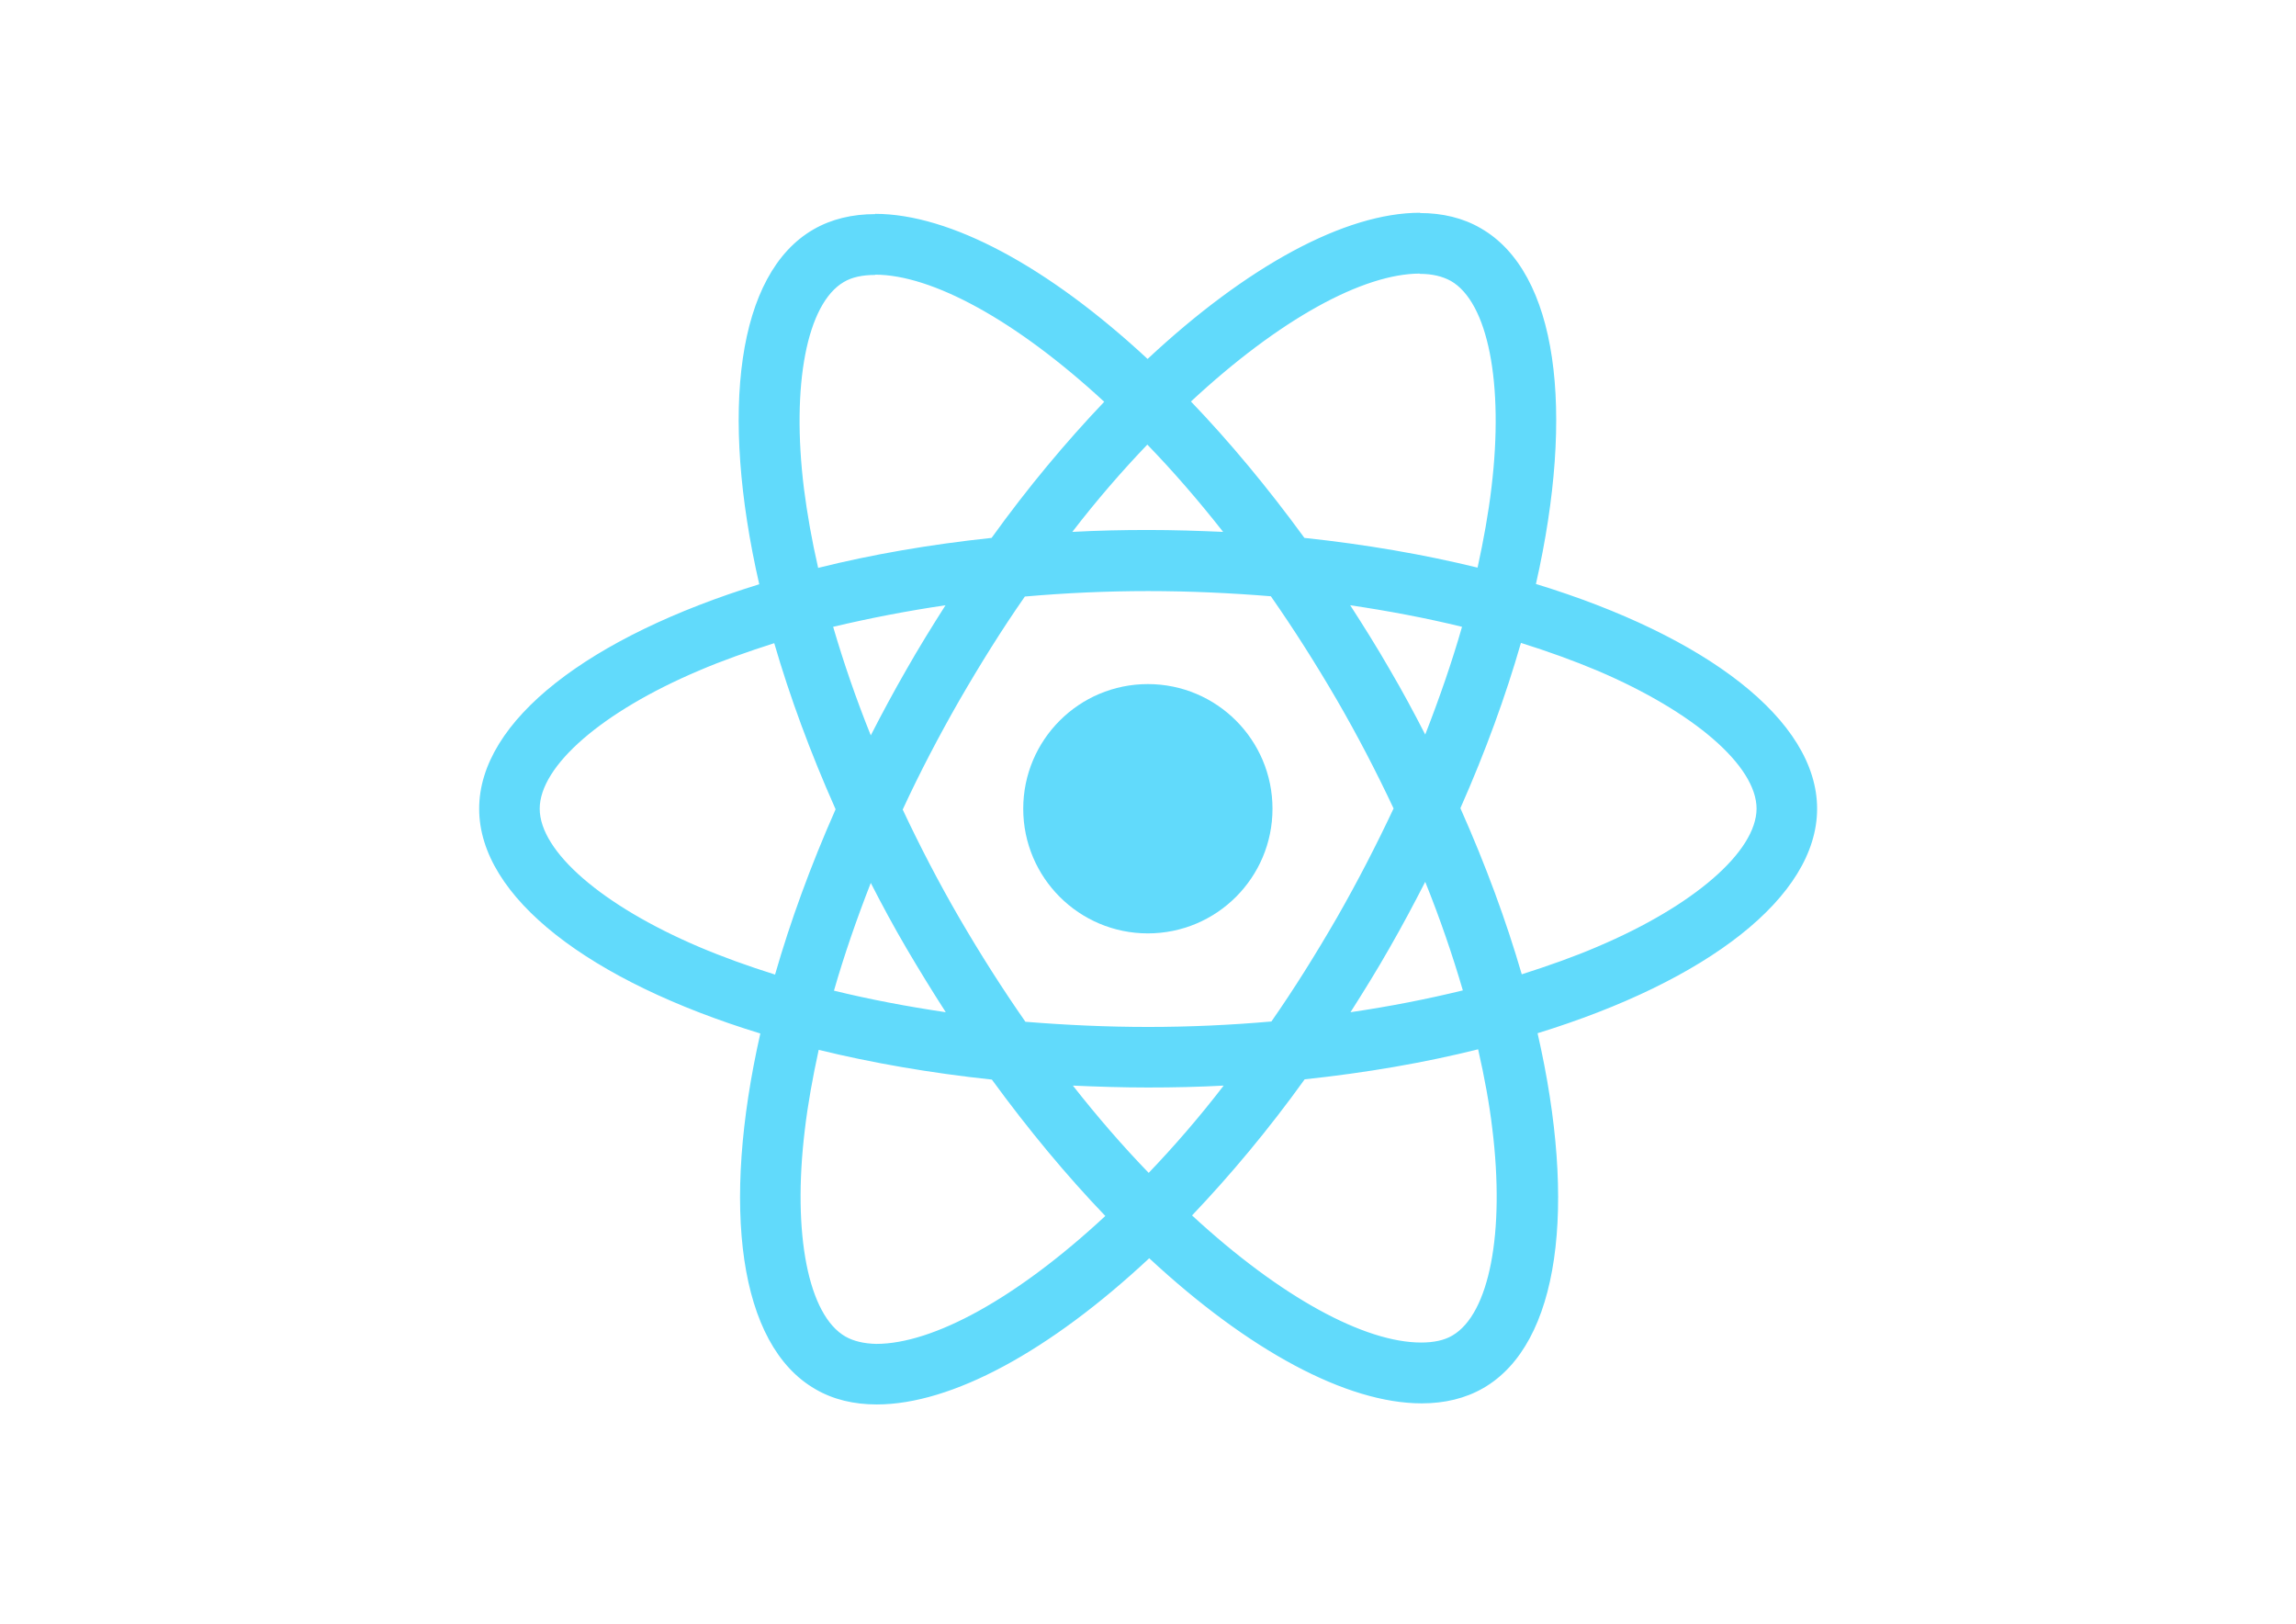
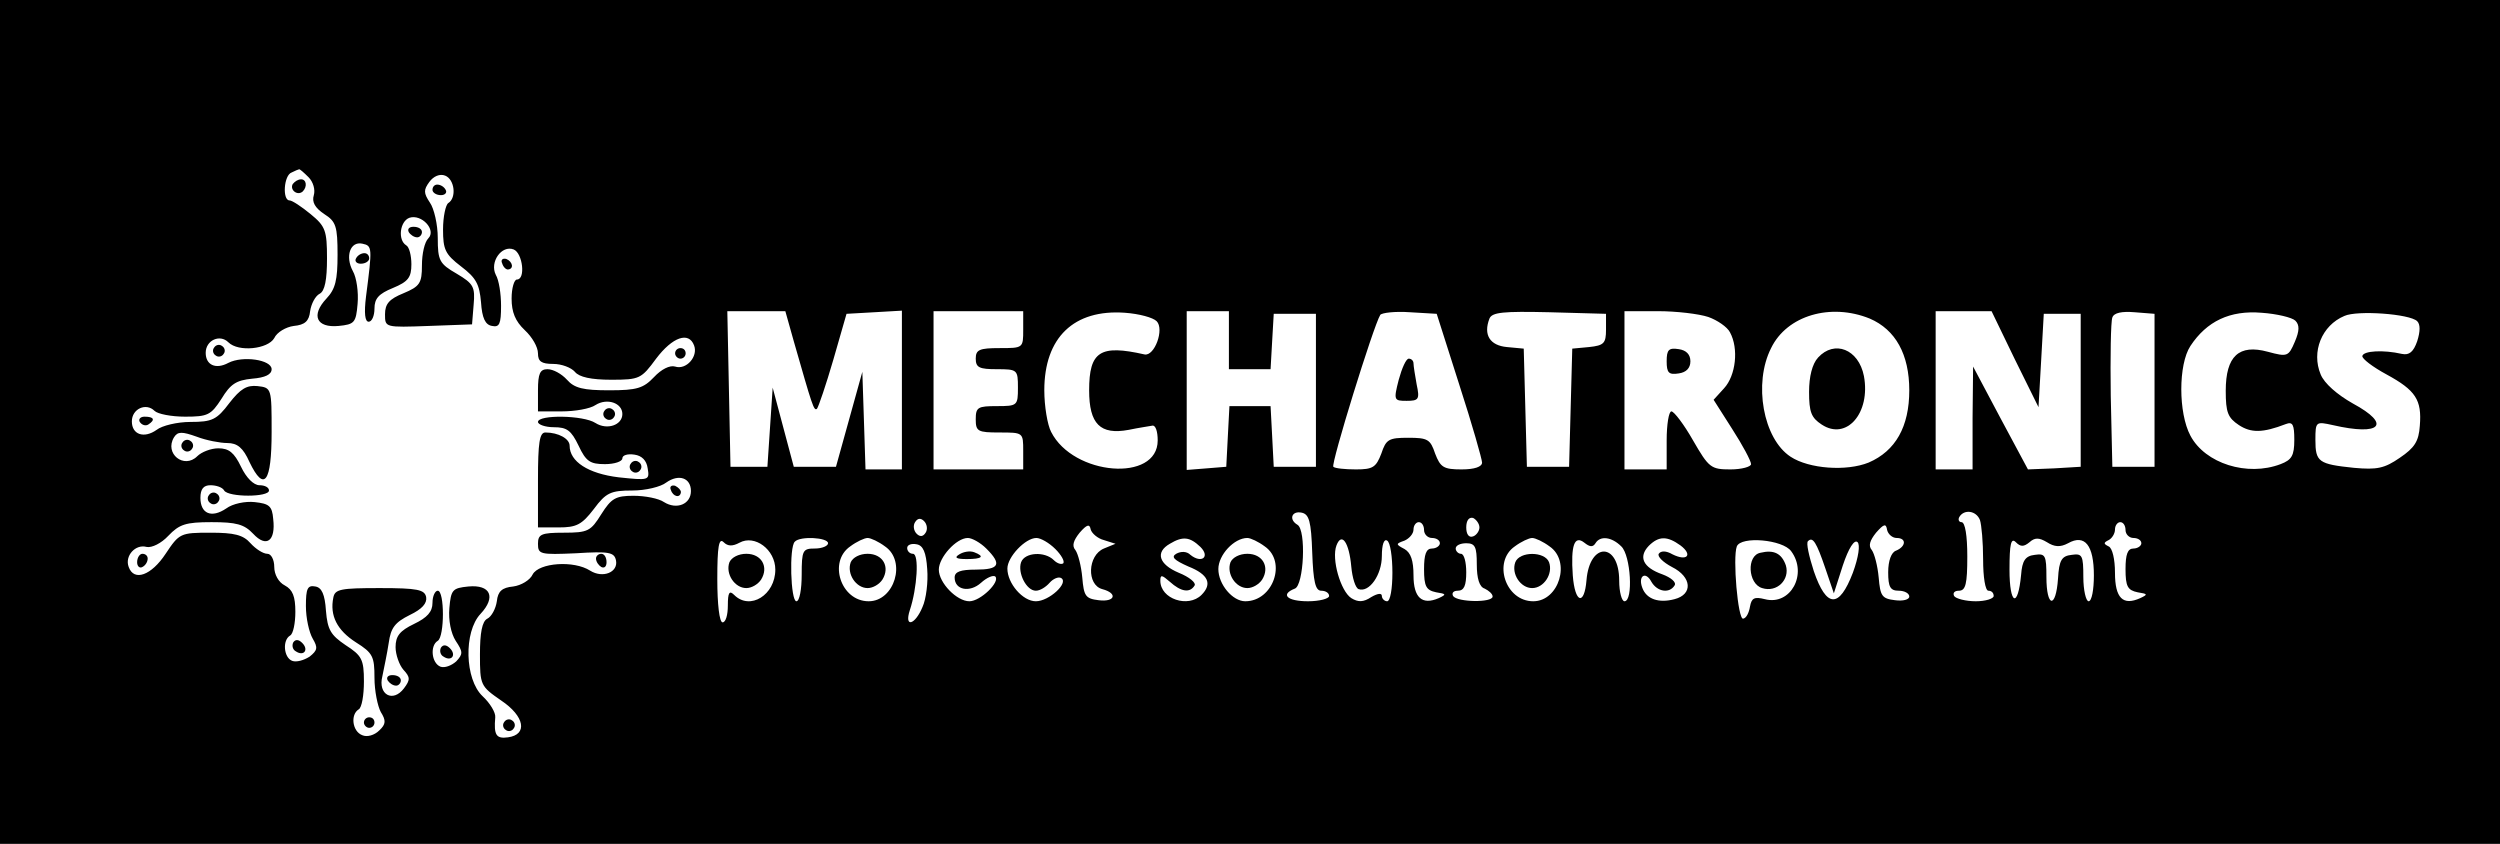
- <svg xmlns="http://www.w3.org/2000/svg" viewBox="0 0 841.9 595.3">
-   <g fill="#61DAFB">
-     <path d="M666.3 296.5c0-32.5-40.7-63.3-103.1-82.4 14.4-63.6 8-114.2-20.2-130.4-6.5-3.8-14.1-5.6-22.4-5.6v22.3c4.6 0 8.3.9 11.4 2.6 13.6 7.8 19.5 37.5 14.9 75.7-1.1 9.4-2.9 19.3-5.1 29.4-19.6-4.8-41-8.5-63.5-10.9-13.5-18.5-27.5-35.3-41.6-50 32.6-30.3 63.2-46.9 84-46.9V78c-27.5 0-63.5 19.6-99.9 53.6-36.4-33.8-72.4-53.2-99.9-53.2v22.3c20.7 0 51.4 16.5 84 46.6-14 14.7-28 31.4-41.3 49.9-22.6 2.4-44 6.1-63.6 11-2.3-10-4-19.7-5.2-29-4.7-38.2 1.1-67.9 14.6-75.8 3-1.8 6.9-2.6 11.5-2.6V78.5c-8.4 0-16 1.8-22.6 5.6-28.1 16.2-34.4 66.7-19.9 130.1-62.2 19.2-102.7 49.9-102.7 82.3 0 32.5 40.7 63.3 103.1 82.4-14.4 63.6-8 114.2 20.2 130.4 6.5 3.8 14.1 5.6 22.5 5.6 27.5 0 63.5-19.6 99.9-53.6 36.4 33.8 72.4 53.2 99.9 53.2 8.4 0 16-1.8 22.6-5.6 28.1-16.2 34.4-66.7 19.9-130.1 62-19.1 102.5-49.9 102.5-82.3zm-130.2-66.7c-3.7 12.9-8.3 26.2-13.5 39.5-4.1-8-8.4-16-13.1-24-4.6-8-9.5-15.8-14.4-23.4 14.2 2.1 27.9 4.7 41 7.9zm-45.8 106.5c-7.8 13.5-15.8 26.3-24.1 38.2-14.9 1.3-30 2-45.2 2-15.1 0-30.2-.7-45-1.9-8.3-11.9-16.4-24.6-24.2-38-7.6-13.1-14.5-26.4-20.8-39.8 6.2-13.4 13.2-26.8 20.7-39.9 7.8-13.5 15.8-26.3 24.1-38.2 14.9-1.3 30-2 45.2-2 15.1 0 30.2.7 45 1.9 8.3 11.9 16.4 24.6 24.2 38 7.6 13.1 14.5 26.4 20.8 39.8-6.3 13.4-13.2 26.8-20.7 39.9zm32.3-13c5.4 13.4 10 26.8 13.8 39.8-13.1 3.2-26.9 5.9-41.2 8 4.9-7.7 9.8-15.6 14.4-23.7 4.6-8 8.9-16.1 13-24.1zM421.2 430c-9.3-9.6-18.6-20.3-27.8-32 9 .4 18.2.7 27.5.7 9.4 0 18.7-.2 27.8-.7-9 11.7-18.3 22.4-27.5 32zm-74.4-58.9c-14.2-2.1-27.9-4.7-41-7.9 3.7-12.9 8.3-26.2 13.5-39.5 4.1 8 8.4 16 13.1 24 4.7 8 9.5 15.8 14.4 23.4zM420.7 163c9.3 9.6 18.6 20.3 27.8 32-9-.4-18.2-.7-27.5-.7-9.4 0-18.7.2-27.8.7 9-11.7 18.3-22.4 27.5-32zm-74 58.9c-4.9 7.7-9.8 15.6-14.4 23.7-4.6 8-8.9 16-13 24-5.4-13.4-10-26.8-13.8-39.8 13.1-3.1 26.9-5.8 41.2-7.9zm-90.5 125.2c-35.4-15.1-58.3-34.9-58.3-50.6 0-15.7 22.9-35.6 58.3-50.6 8.6-3.7 18-7 27.7-10.1 5.7 19.6 13.2 40 22.5 60.9-9.2 20.8-16.6 41.1-22.2 60.6-9.9-3.1-19.3-6.5-28-10.2zM310 490c-13.6-7.8-19.5-37.5-14.9-75.7 1.1-9.4 2.9-19.3 5.1-29.4 19.6 4.8 41 8.5 63.5 10.9 13.5 18.5 27.5 35.3 41.6 50-32.6 30.3-63.2 46.9-84 46.9-4.5-.1-8.3-1-11.3-2.7zm237.2-76.2c4.7 38.2-1.1 67.9-14.6 75.8-3 1.8-6.9 2.6-11.5 2.6-20.7 0-51.4-16.5-84-46.6 14-14.7 28-31.4 41.3-49.9 22.6-2.4 44-6.1 63.6-11 2.3 10.1 4.1 19.8 5.2 29.1zm38.5-66.7c-8.6 3.7-18 7-27.7 10.1-5.7-19.6-13.2-40-22.5-60.9 9.2-20.8 16.6-41.1 22.2-60.6 9.9 3.1 19.3 6.5 28.1 10.2 35.4 15.1 58.3 34.9 58.3 50.6-.1 15.7-23 35.6-58.4 50.6zM320.8 78.4z" />
-     <circle cx="420.9" cy="296.5" r="45.7" />
-     <path d="M520.5 78.1z" />
+ <svg xmlns="http://www.w3.org/2000/svg" version="1.0" width="474pt" height="160pt" viewBox="0 0 474 160" preserveAspectRatio="xMidYMid meet">
+   <g transform="translate(0,160) scale(0.1,-0.1)" fill="#000000" stroke="none">
+     <path d="M0 800 l0 -800 2370 0 2370 0 0 800 0 800 -2370 0 -2370 0 0 -800z m585 464 c9 -9 13 -24 10 -34 -4 -13 2 -24 20 -36 22 -14 25 -23 25 -77 0 -48 -4 -65 -21 -83 -30 -32 -19 -56 23 -52 30 3 33 6 36 42 2 22 -2 50 -9 62 -15 28 -5 57 18 52 19 -4 19 -7 7 -100 -4 -32 -2 -48 5 -48 6 0 11 11 11 25 0 19 8 28 35 39 29 12 35 20 35 45 0 16 -4 33 -10 36 -16 10 -12 45 6 52 23 8 52 -23 36 -39 -7 -7 -12 -29 -12 -51 0 -34 -4 -40 -35 -53 -27 -11 -35 -20 -35 -40 0 -25 0 -25 83 -22 l82 3 3 37 c3 34 0 40 -32 59 -33 19 -36 25 -36 68 0 25 -7 56 -15 67 -12 18 -12 24 -1 39 8 11 20 16 30 12 18 -7 22 -42 6 -52 -5 -3 -10 -26 -10 -50 0 -38 4 -47 34 -70 29 -22 35 -34 38 -68 2 -30 8 -43 21 -45 14 -3 17 4 17 38 0 23 -4 49 -10 59 -12 24 11 57 34 48 17 -7 23 -57 6 -57 -5 0 -10 -16 -10 -36 0 -26 7 -43 25 -60 14 -13 25 -32 25 -44 0 -15 6 -20 29 -20 16 0 34 -7 41 -15 8 -10 31 -15 69 -15 54 0 57 2 85 40 31 41 62 52 72 25 8 -21 -15 -47 -36 -40 -10 3 -26 -5 -40 -20 -20 -21 -32 -25 -85 -25 -49 0 -66 4 -80 20 -10 11 -26 20 -37 20 -14 0 -18 -8 -18 -40 l0 -40 45 0 c25 0 54 5 64 12 22 14 51 4 51 -17 0 -21 -29 -31 -51 -17 -23 15 -109 16 -109 2 0 -5 14 -10 30 -10 25 0 33 -6 47 -35 14 -30 22 -35 50 -35 18 0 33 5 33 11 0 6 10 9 23 7 14 -2 23 -11 25 -26 4 -23 2 -23 -55 -17 -58 7 -93 30 -93 60 0 13 -21 25 -46 25 -11 0 -14 -19 -14 -90 l0 -90 39 0 c34 0 44 5 67 35 23 31 32 35 73 35 25 0 54 7 64 15 24 17 47 9 47 -16 0 -25 -27 -36 -51 -21 -10 7 -36 12 -58 12 -34 0 -42 -5 -61 -35 -20 -32 -25 -35 -71 -35 -43 0 -49 -3 -49 -21 0 -20 4 -21 72 -18 63 4 73 2 76 -14 4 -22 -25 -34 -49 -19 -31 20 -97 15 -109 -7 -5 -11 -22 -21 -37 -23 -21 -2 -29 -9 -31 -28 -2 -14 -10 -29 -18 -33 -10 -5 -14 -27 -14 -68 0 -58 1 -60 40 -87 45 -30 51 -65 13 -70 -22 -3 -27 4 -24 38 1 9 -10 27 -24 40 -34 32 -36 122 -4 156 30 32 19 56 -23 52 -30 -3 -33 -6 -36 -41 -2 -23 3 -48 12 -62 14 -21 14 -25 1 -39 -9 -8 -22 -13 -30 -10 -17 7 -20 40 -5 49 13 8 13 95 0 95 -5 0 -10 -10 -10 -23 0 -17 -10 -28 -35 -40 -27 -13 -35 -23 -35 -44 0 -14 7 -34 15 -43 13 -14 13 -19 1 -35 -21 -28 -50 -12 -41 23 3 15 9 43 12 63 4 29 12 39 40 53 23 11 33 22 31 34 -3 14 -16 17 -88 17 -74 0 -85 -2 -88 -18 -7 -34 7 -62 43 -85 32 -20 35 -27 35 -67 0 -25 6 -54 12 -65 10 -16 10 -23 -3 -35 -9 -9 -23 -13 -32 -9 -19 7 -23 39 -7 49 6 3 10 27 10 53 0 42 -4 49 -35 69 -28 19 -34 29 -37 65 -2 31 -8 44 -20 46 -15 3 -18 -4 -18 -37 0 -23 6 -50 13 -62 10 -17 9 -22 -6 -34 -11 -7 -25 -11 -33 -8 -16 6 -19 39 -4 48 6 3 10 24 10 45 0 29 -5 42 -20 50 -12 6 -20 21 -20 35 0 14 -6 25 -13 25 -8 0 -22 9 -32 20 -14 16 -31 20 -76 20 -57 0 -59 -1 -85 -40 -27 -41 -60 -53 -70 -25 -8 21 13 44 34 38 10 -2 28 7 41 21 21 22 33 26 82 26 47 0 62 -4 79 -22 25 -27 43 -14 38 28 -2 25 -8 29 -35 32 -18 2 -42 -3 -54 -12 -28 -19 -49 -10 -49 20 0 17 6 24 19 24 11 0 23 -4 26 -10 8 -13 85 -13 85 0 0 6 -8 10 -18 10 -11 0 -25 14 -35 35 -13 27 -23 35 -43 35 -14 0 -32 -7 -40 -15 -25 -25 -63 5 -44 36 7 11 15 11 43 1 18 -7 45 -12 58 -12 19 0 30 -9 42 -36 28 -58 42 -39 42 57 0 83 0 84 -27 87 -20 2 -32 -5 -53 -32 -24 -32 -33 -36 -74 -36 -25 0 -54 -7 -64 -15 -24 -17 -47 -9 -47 16 0 24 27 36 43 20 6 -6 32 -11 58 -11 43 0 49 3 69 34 17 28 28 35 58 38 25 2 37 8 37 18 0 18 -55 26 -82 12 -24 -13 -43 -4 -43 19 0 24 27 36 43 20 19 -19 75 -13 87 8 5 11 22 21 37 23 21 2 29 9 31 28 2 14 10 29 18 33 10 5 14 27 14 67 0 53 -3 61 -31 84 -17 14 -35 26 -40 26 -14 0 -11 48 4 53 6 3 13 6 14 6 1 1 9 -6 18 -15z m920 -311 c35 -122 38 -133 44 -128 3 4 17 45 31 93 l25 87 53 3 52 3 0 -150 0 -151 -35 0 -34 0 -3 93 -3 92 -25 -90 -25 -90 -40 0 -40 0 -20 75 -20 75 -5 -75 -5 -75 -35 0 -35 0 -3 148 -3 147 55 0 55 0 16 -57z m435 22 c0 -35 0 -35 -45 -35 -38 0 -45 -3 -45 -20 0 -17 7 -20 40 -20 39 0 40 -1 40 -35 0 -34 -1 -35 -40 -35 -36 0 -40 -2 -40 -25 0 -23 4 -25 45 -25 45 0 45 0 45 -35 l0 -35 -85 0 -85 0 0 150 0 150 85 0 85 0 0 -35z m253 16 c15 -15 -4 -67 -23 -63 -84 19 -105 6 -105 -68 0 -64 21 -85 75 -75 19 4 40 7 45 8 6 1 10 -11 10 -28 0 -80 -160 -67 -202 16 -7 13 -13 49 -13 79 0 100 56 154 153 147 27 -2 53 -9 60 -16z m137 -36 l0 -55 39 0 40 0 3 53 3 52 40 0 40 0 0 -145 0 -145 -40 0 -40 0 -3 58 -3 57 -39 0 -39 0 -3 -57 -3 -58 -37 -3 -38 -3 0 150 0 151 40 0 40 0 0 -55z m437 -85 c24 -74 43 -141 43 -147 0 -8 -14 -13 -39 -13 -34 0 -40 4 -50 30 -9 27 -14 30 -51 30 -37 0 -42 -3 -51 -30 -10 -26 -16 -30 -48 -30 -21 0 -40 2 -43 5 -5 5 76 267 89 288 3 4 28 7 56 5 l51 -3 43 -135z m278 105 c0 -26 -4 -30 -32 -33 l-32 -3 -3 -112 -3 -112 -40 0 -40 0 -3 112 -3 112 -32 3 c-32 3 -45 23 -33 54 5 12 26 14 113 12 l108 -3 0 -30z m194 24 c17 -6 36 -19 41 -29 17 -31 11 -82 -11 -106 l-20 -22 35 -55 c20 -31 36 -61 36 -67 0 -5 -18 -10 -39 -10 -37 0 -41 3 -71 55 -17 30 -36 55 -41 55 -5 0 -9 -25 -9 -55 l0 -55 -40 0 -40 0 0 150 0 150 64 0 c34 0 77 -5 95 -11z m306 -3 c49 -21 75 -68 75 -136 0 -69 -26 -115 -77 -137 -42 -17 -113 -12 -148 11 -52 34 -71 139 -37 206 30 62 113 86 187 56z m275 -77 l45 -91 5 88 5 89 35 0 35 0 0 -145 0 -145 -50 -3 -50 -2 -52 97 -52 98 -1 -97 0 -98 -35 0 -35 0 0 150 0 150 53 0 53 0 44 -91z m265 -59 l0 -145 -40 0 -40 0 -3 134 c-1 74 0 141 3 149 3 9 18 12 42 10 l38 -3 0 -145z m267 132 c8 -8 8 -19 -1 -40 -12 -28 -14 -29 -51 -19 -55 15 -80 -8 -80 -74 0 -41 4 -51 25 -65 23 -15 45 -15 89 2 13 5 16 -1 16 -30 0 -30 -5 -38 -26 -46 -63 -24 -143 1 -171 54 -23 43 -23 135 0 170 31 47 75 68 135 63 29 -2 58 -9 64 -15z m231 -1 c6 -6 6 -19 0 -38 -7 -20 -15 -27 -29 -24 -35 8 -73 6 -75 -4 -1 -5 20 -21 46 -35 55 -30 67 -48 63 -97 -2 -30 -10 -42 -38 -61 -29 -20 -43 -23 -87 -19 -67 7 -73 11 -73 53 0 35 1 35 33 28 91 -21 112 1 38 41 -30 17 -54 38 -61 55 -18 43 2 93 45 111 24 11 124 4 138 -10z m-2095 -439 c2 -55 6 -72 17 -72 8 0 15 -4 15 -10 0 -5 -18 -10 -40 -10 -40 0 -53 13 -25 24 17 6 22 111 5 121 -17 10 -11 27 8 23 14 -3 18 -16 20 -76z m1266 62 c3 -9 6 -42 6 -75 0 -33 4 -59 10 -59 6 0 10 -4 10 -10 0 -5 -15 -10 -34 -10 -19 0 -38 5 -41 10 -3 6 1 10 9 10 13 0 16 13 16 65 0 39 -4 65 -11 65 -5 0 -7 5 -4 10 9 15 32 12 39 -6z m-1999 -24 c-5 -8 -11 -8 -17 -2 -6 6 -7 16 -3 22 5 8 11 8 17 2 6 -6 7 -16 3 -22z m1050 10 c0 -7 -6 -15 -12 -17 -8 -3 -13 4 -13 17 0 13 5 20 13 18 6 -3 12 -11 12 -18z m-712 -24 l22 -7 -22 -9 c-31 -13 -33 -69 -3 -77 30 -8 24 -25 -7 -21 -25 3 -28 8 -31 43 -2 22 -8 45 -13 52 -7 8 -4 18 8 33 14 16 19 17 21 6 2 -7 13 -17 25 -20z m607 19 c0 -8 7 -15 15 -15 8 0 15 -4 15 -10 0 -5 -7 -10 -15 -10 -11 0 -15 -11 -15 -39 0 -33 4 -40 23 -44 19 -3 20 -4 5 -11 -32 -14 -48 1 -48 43 0 28 -5 43 -17 50 -17 9 -17 10 0 16 9 4 17 13 17 21 0 8 5 14 10 14 6 0 10 -7 10 -15z m896 -15 c19 0 18 -16 -1 -24 -9 -3 -15 -19 -15 -41 0 -28 4 -35 20 -35 11 0 20 -5 20 -11 0 -6 -12 -9 -27 -7 -25 3 -28 8 -31 43 -2 22 -8 45 -13 52 -7 8 -4 18 8 33 15 17 19 18 21 5 2 -8 10 -15 18 -15z m434 15 c0 -8 7 -15 15 -15 8 0 15 -4 15 -10 0 -5 -7 -10 -15 -10 -11 0 -15 -11 -15 -39 0 -33 4 -40 23 -44 19 -3 20 -4 5 -11 -33 -15 -48 0 -48 48 0 26 -5 47 -12 50 -10 5 -10 7 0 12 6 3 12 12 12 20 0 8 5 14 10 14 6 0 10 -7 10 -15z m-2628 -24 c29 16 68 -13 68 -51 0 -48 -48 -78 -78 -48 -9 9 -12 5 -12 -20 0 -18 -4 -32 -10 -32 -6 0 -10 34 -10 82 0 62 3 79 12 70 8 -8 17 -8 30 -1z m168 -1 c0 -5 -11 -10 -25 -10 -23 0 -25 -3 -25 -50 0 -27 -4 -50 -10 -50 -11 0 -14 103 -3 113 10 11 63 8 63 -3z m108 -6 c41 -28 18 -104 -31 -104 -53 0 -77 75 -35 104 12 9 27 16 33 16 6 0 21 -7 33 -16z m192 -4 c30 -30 25 -40 -20 -40 -29 0 -40 -4 -40 -15 0 -24 29 -29 50 -10 11 10 23 15 27 12 10 -10 -28 -47 -49 -47 -24 0 -58 35 -58 60 0 23 33 60 55 60 8 0 24 -9 35 -20z m131 -1 c11 -11 18 -23 15 -27 -4 -3 -12 0 -18 6 -17 17 -55 15 -62 -4 -7 -20 10 -54 28 -54 8 0 19 7 26 15 7 8 17 12 22 9 15 -9 -23 -44 -48 -44 -25 0 -54 34 -54 62 0 22 34 58 55 58 8 0 24 -9 36 -21z m275 4 c19 -19 2 -32 -19 -15 -7 7 -18 7 -27 2 -10 -6 -4 -12 23 -24 38 -15 46 -33 25 -54 -25 -25 -78 -8 -78 27 0 12 3 11 18 -2 21 -19 38 -22 47 -7 3 5 -10 16 -30 24 -38 16 -45 39 -17 55 25 15 38 13 58 -6z m122 1 c42 -29 16 -104 -37 -104 -24 0 -51 32 -51 61 0 27 30 59 55 59 6 0 21 -7 33 -16z m164 -38 c2 -22 8 -41 14 -43 20 -7 44 27 44 63 0 21 4 33 10 29 6 -3 10 -31 10 -61 0 -30 -4 -54 -10 -54 -5 0 -10 5 -10 10 0 6 -8 5 -20 -2 -15 -10 -25 -10 -38 -2 -20 13 -38 74 -28 100 10 26 24 5 28 -40z m376 38 c41 -28 18 -104 -31 -104 -53 0 -77 75 -35 104 12 9 27 16 33 16 6 0 21 -7 33 -16z m87 6 c9 15 31 12 49 -6 18 -17 23 -104 6 -104 -5 0 -10 17 -10 39 0 73 -56 74 -62 1 -4 -49 -22 -44 -26 9 -4 57 3 77 22 62 10 -8 16 -9 21 -1z m161 -4 c24 -18 13 -31 -15 -17 -12 7 -22 7 -26 1 -3 -5 8 -16 25 -25 38 -19 40 -52 5 -61 -30 -8 -53 0 -61 21 -9 23 6 33 17 12 11 -19 34 -23 44 -7 4 6 -7 15 -23 21 -37 13 -46 33 -26 54 19 19 35 19 60 1z m210 -11 c32 -43 -1 -104 -50 -91 -20 5 -25 2 -28 -14 -2 -12 -7 -22 -13 -23 -10 -2 -20 116 -12 137 8 20 87 13 103 -9z m65 -33 l16 -47 17 53 c11 33 22 50 28 44 5 -5 2 -28 -9 -58 -26 -68 -50 -67 -74 3 -9 28 -15 54 -11 57 9 9 16 -2 33 -52z m387 50 c10 9 18 9 33 0 14 -9 25 -10 40 -2 32 18 49 -4 49 -61 0 -27 -4 -49 -10 -49 -5 0 -10 21 -10 46 0 41 -2 45 -22 42 -19 -2 -24 -10 -26 -45 -4 -58 -22 -55 -22 3 0 41 -2 45 -22 42 -18 -2 -24 -11 -26 -38 -6 -64 -22 -57 -22 10 0 49 3 61 12 52 9 -9 15 -9 26 0z m-2090 -51 c2 -24 -2 -57 -9 -72 -14 -34 -35 -40 -24 -6 14 42 18 107 6 107 -6 0 -11 5 -11 11 0 6 8 9 18 7 12 -2 18 -15 20 -47z m1042 9 c0 -27 5 -43 15 -46 8 -4 15 -10 15 -15 0 -12 -67 -11 -75 1 -3 6 1 10 9 10 12 0 16 10 16 35 0 19 -4 35 -10 35 -5 0 -10 5 -10 10 0 6 9 10 20 10 17 0 20 -7 20 -40z" />
+     <path d="M555 1251 c-6 -11 9 -23 19 -14 9 9 7 23 -3 23 -6 0 -12 -4 -16 -9z" />
+     <path d="M820 1240 c0 -5 7 -10 16 -10 8 0 12 5 9 10 -3 6 -10 10 -16 10 -5 0 -9 -4 -9 -10z" />
+     <path d="M775 1160 c3 -5 10 -10 16 -10 5 0 9 5 9 10 0 6 -7 10 -16 10 -8 0 -12 -4 -9 -10z" />
+     <path d="M675 1110 c-3 -5 1 -10 9 -10 9 0 16 5 16 10 0 6 -4 10 -9 10 -6 0 -13 -4 -16 -10z" />
+     <path d="M952 1101 c2 -7 7 -12 11 -12 12 1 9 15 -3 20 -7 2 -11 -2 -8 -8z" />
+     <path d="M406 941 c-4 -5 -2 -12 3 -15 5 -4 12 -2 15 3 4 5 2 12 -3 15 -5 4 -12 2 -15 -3z" />
+     <path d="M1280 930 c0 -5 5 -10 10 -10 6 0 10 5 10 10 0 6 -4 10 -10 10 -5 0 -10 -4 -10 -10z" />
+     <path d="M1146 821 c-4 -5 -2 -12 3 -15 5 -4 12 -2 15 3 4 5 2 12 -3 15 -5 4 -12 2 -15 -3z" />
+     <path d="M265 800 c4 -6 11 -8 16 -5 14 9 11 15 -7 15 -8 0 -12 -5 -9 -10z" />
+     <path d="M346 761 c-4 -5 -2 -12 3 -15 5 -4 12 -2 15 3 4 5 2 12 -3 15 -5 4 -12 2 -15 -3z" />
+     <path d="M1196 721 c-4 -5 -2 -12 3 -15 5 -4 12 -2 15 3 4 5 2 12 -3 15 -5 4 -12 2 -15 -3z" />
+     <path d="M1272 671 c4 -13 18 -16 19 -4 0 4 -5 9 -11 12 -7 2 -11 -2 -8 -8z" />
+     <path d="M396 661 c-4 -5 -2 -12 3 -15 5 -4 12 -2 15 3 4 5 2 12 -3 15 -5 4 -12 2 -15 -3z" />
+     <path d="M260 534 c0 -8 5 -12 10 -9 6 3 10 10 10 16 0 5 -4 9 -10 9 -5 0 -10 -7 -10 -16z" />
+     <path d="M1130 541 c0 -6 5 -13 10 -16 6 -3 10 1 10 9 0 9 -4 16 -10 16 -5 0 -10 -4 -10 -9z" />
+     <path d="M556 382 c-3 -6 -1 -14 5 -17 15 -10 25 3 12 16 -7 7 -13 7 -17 1z" />
+     <path d="M836 372 c-3 -6 -1 -14 5 -17 15 -10 25 3 12 16 -7 7 -13 7 -17 1z" />
+     <path d="M735 310 c3 -5 10 -10 16 -10 5 0 9 5 9 10 0 6 -7 10 -16 10 -8 0 -12 -4 -9 -10z" />
+     <path d="M690 230 c0 -5 5 -10 10 -10 6 0 10 5 10 10 0 6 -4 10 -10 10 -5 0 -10 -4 -10 -10z" />
+     <path d="M956 231 c-4 -5 -2 -12 3 -15 5 -4 12 -2 15 3 4 5 2 12 -3 15 -5 4 -12 2 -15 -3z" />
+     <path d="M2652 880 c-10 -39 -9 -40 15 -40 23 0 25 3 19 31 -3 17 -6 35 -6 40 0 5 -4 9 -9 9 -5 0 -13 -18 -19 -40z" />
+     <path d="M3160 915 c0 -22 4 -26 23 -23 14 2 22 10 22 23 0 13 -8 21 -22 23 -19 3 -23 -1 -23 -23z" />
+     <path d="M3447 922 c-11 -12 -17 -36 -17 -65 0 -38 4 -49 24 -62 47 -31 93 22 80 92 -10 51 -56 69 -87 35z" />
+     <path d="M1383 534 c-8 -22 10 -49 32 -49 10 0 22 7 28 16 15 24 1 49 -28 49 -15 0 -28 -7 -32 -16z" />
+     <path d="M1613 534 c-8 -22 10 -49 32 -49 10 0 22 7 28 16 15 24 1 49 -28 49 -15 0 -28 -7 -32 -16z" />
+     <path d="M1819 549 c-10 -6 -7 -9 14 -9 29 0 35 5 14 13 -8 3 -20 1 -28 -4z" />
+     <path d="M2333 534 c-8 -22 10 -49 32 -49 10 0 22 7 28 16 15 24 1 49 -28 49 -15 0 -28 -7 -32 -16z" />
+     <path d="M2873 534 c-8 -22 10 -49 32 -49 22 0 40 27 32 49 -8 21 -56 21 -64 0z" />
+     <path d="M3338 552 c-27 -5 -24 -59 3 -67 28 -9 53 16 45 43 -8 23 -23 30 -48 24z" />
  </g>
</svg>
